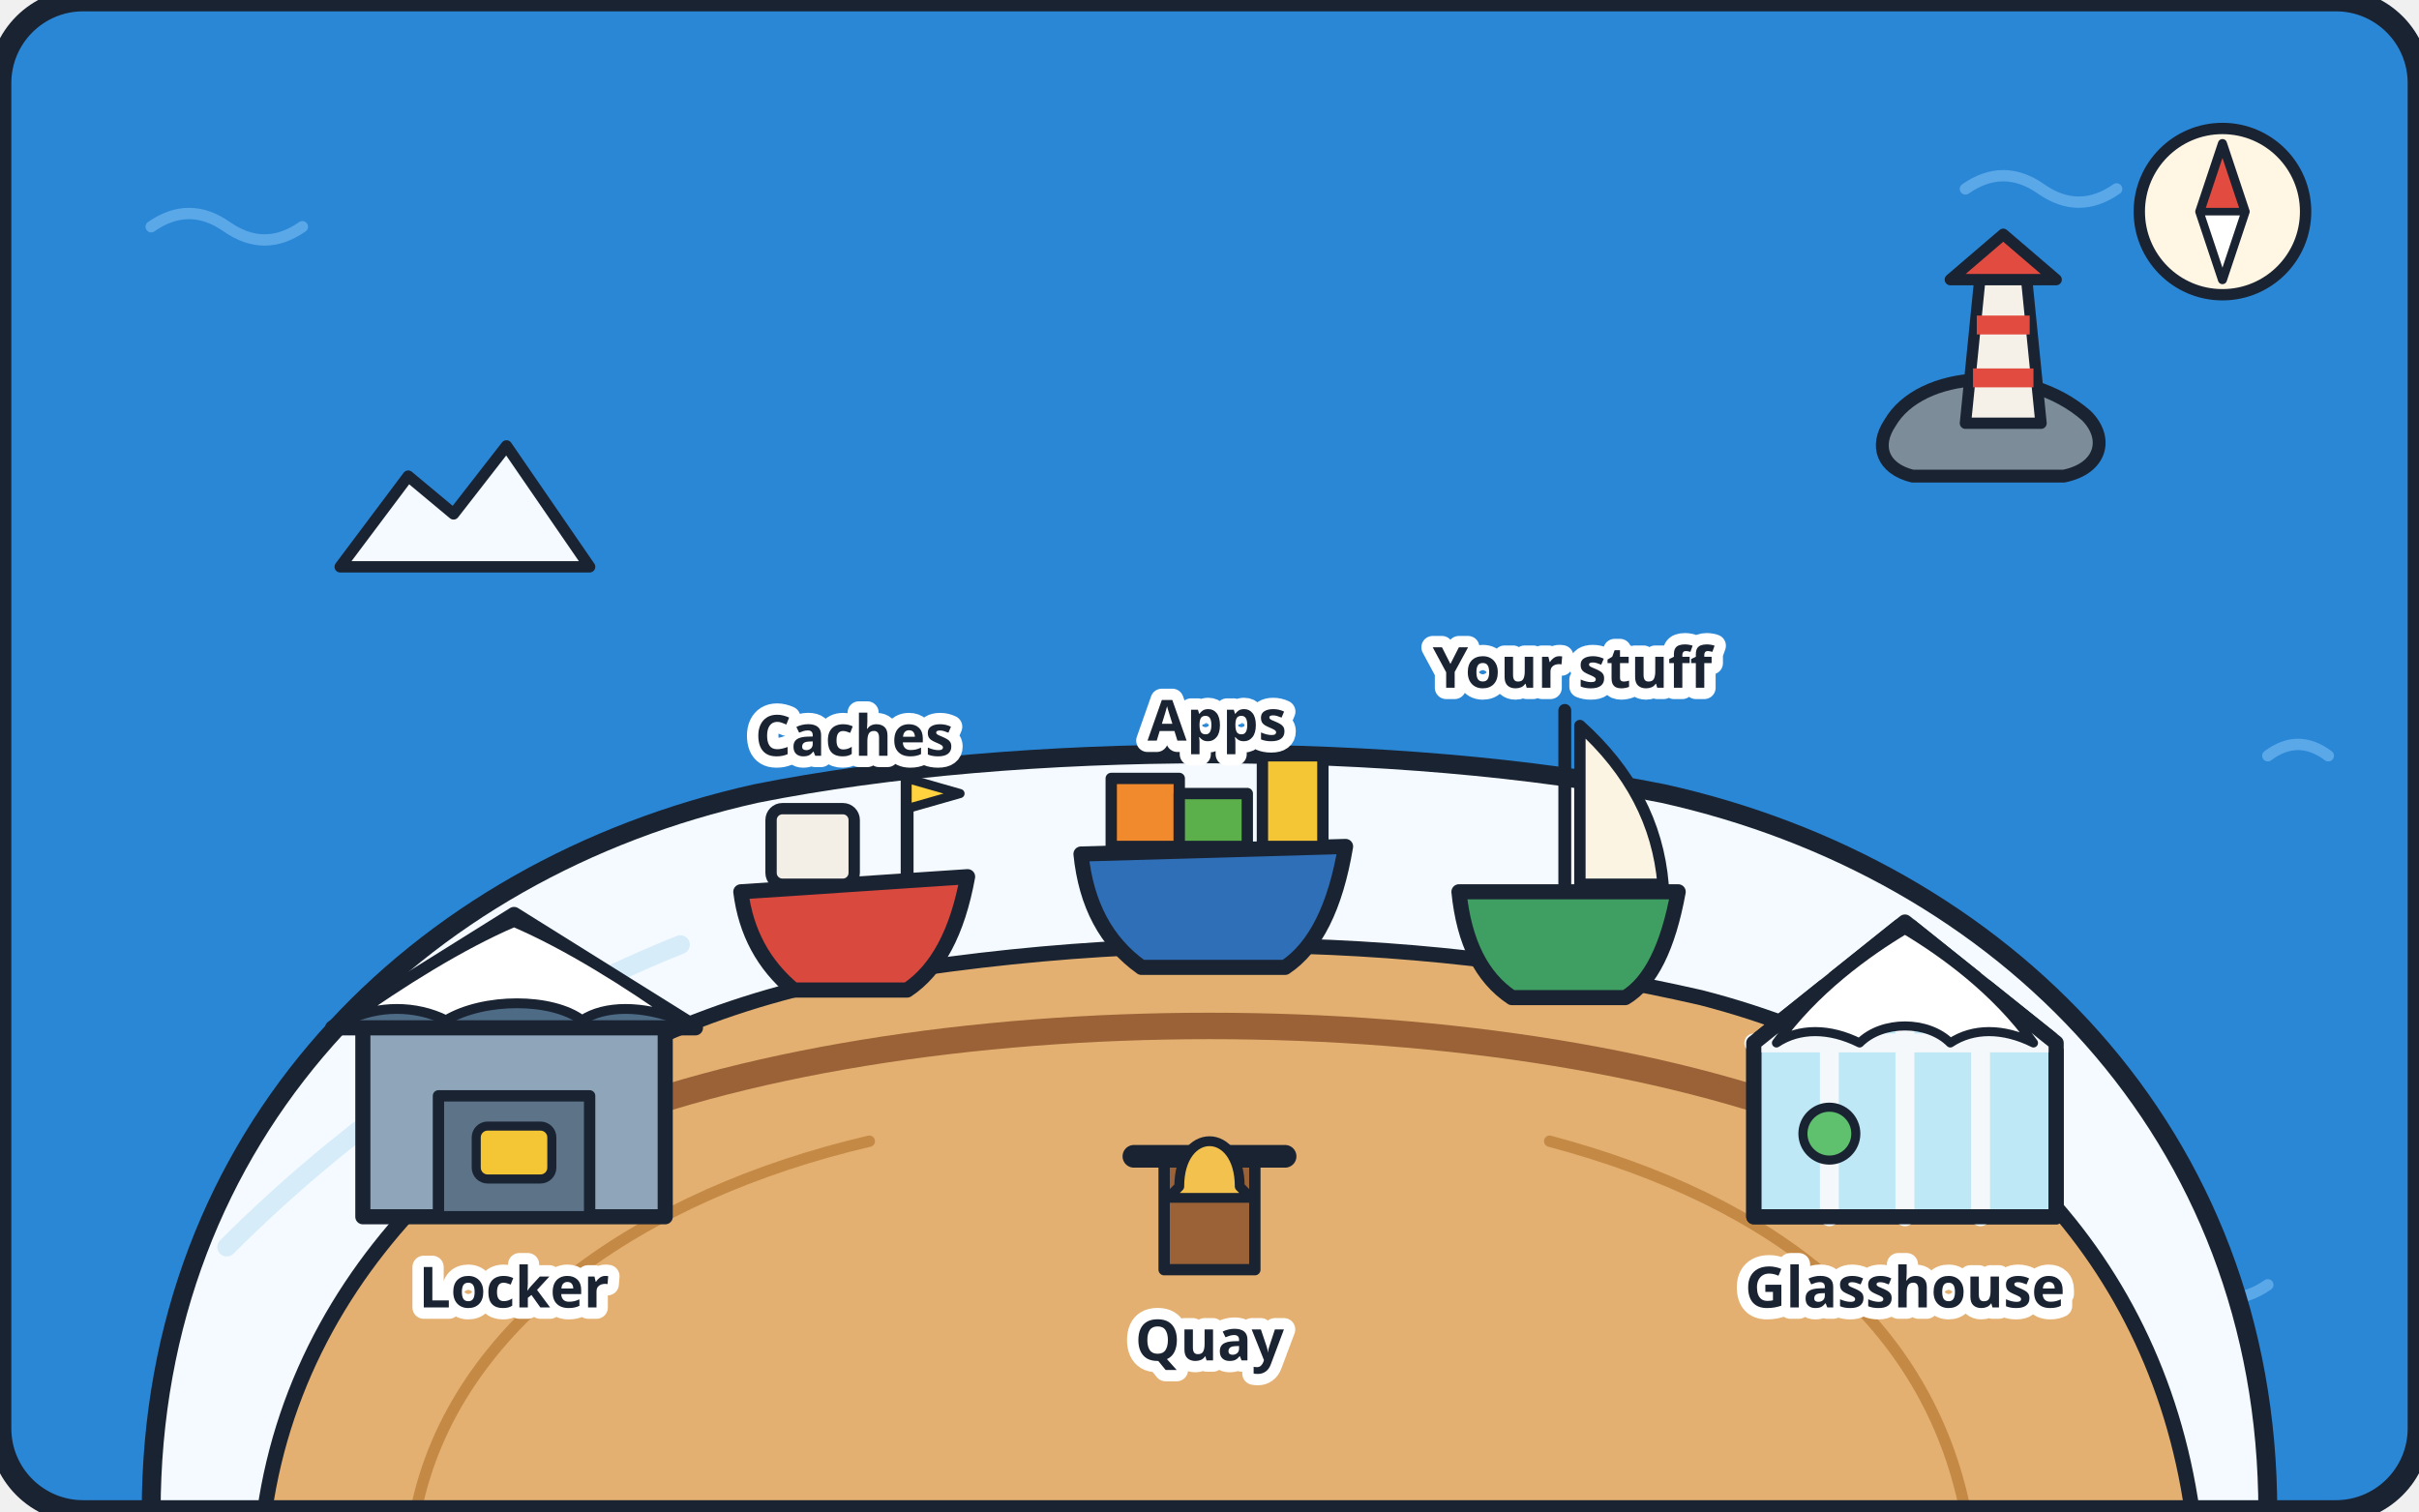
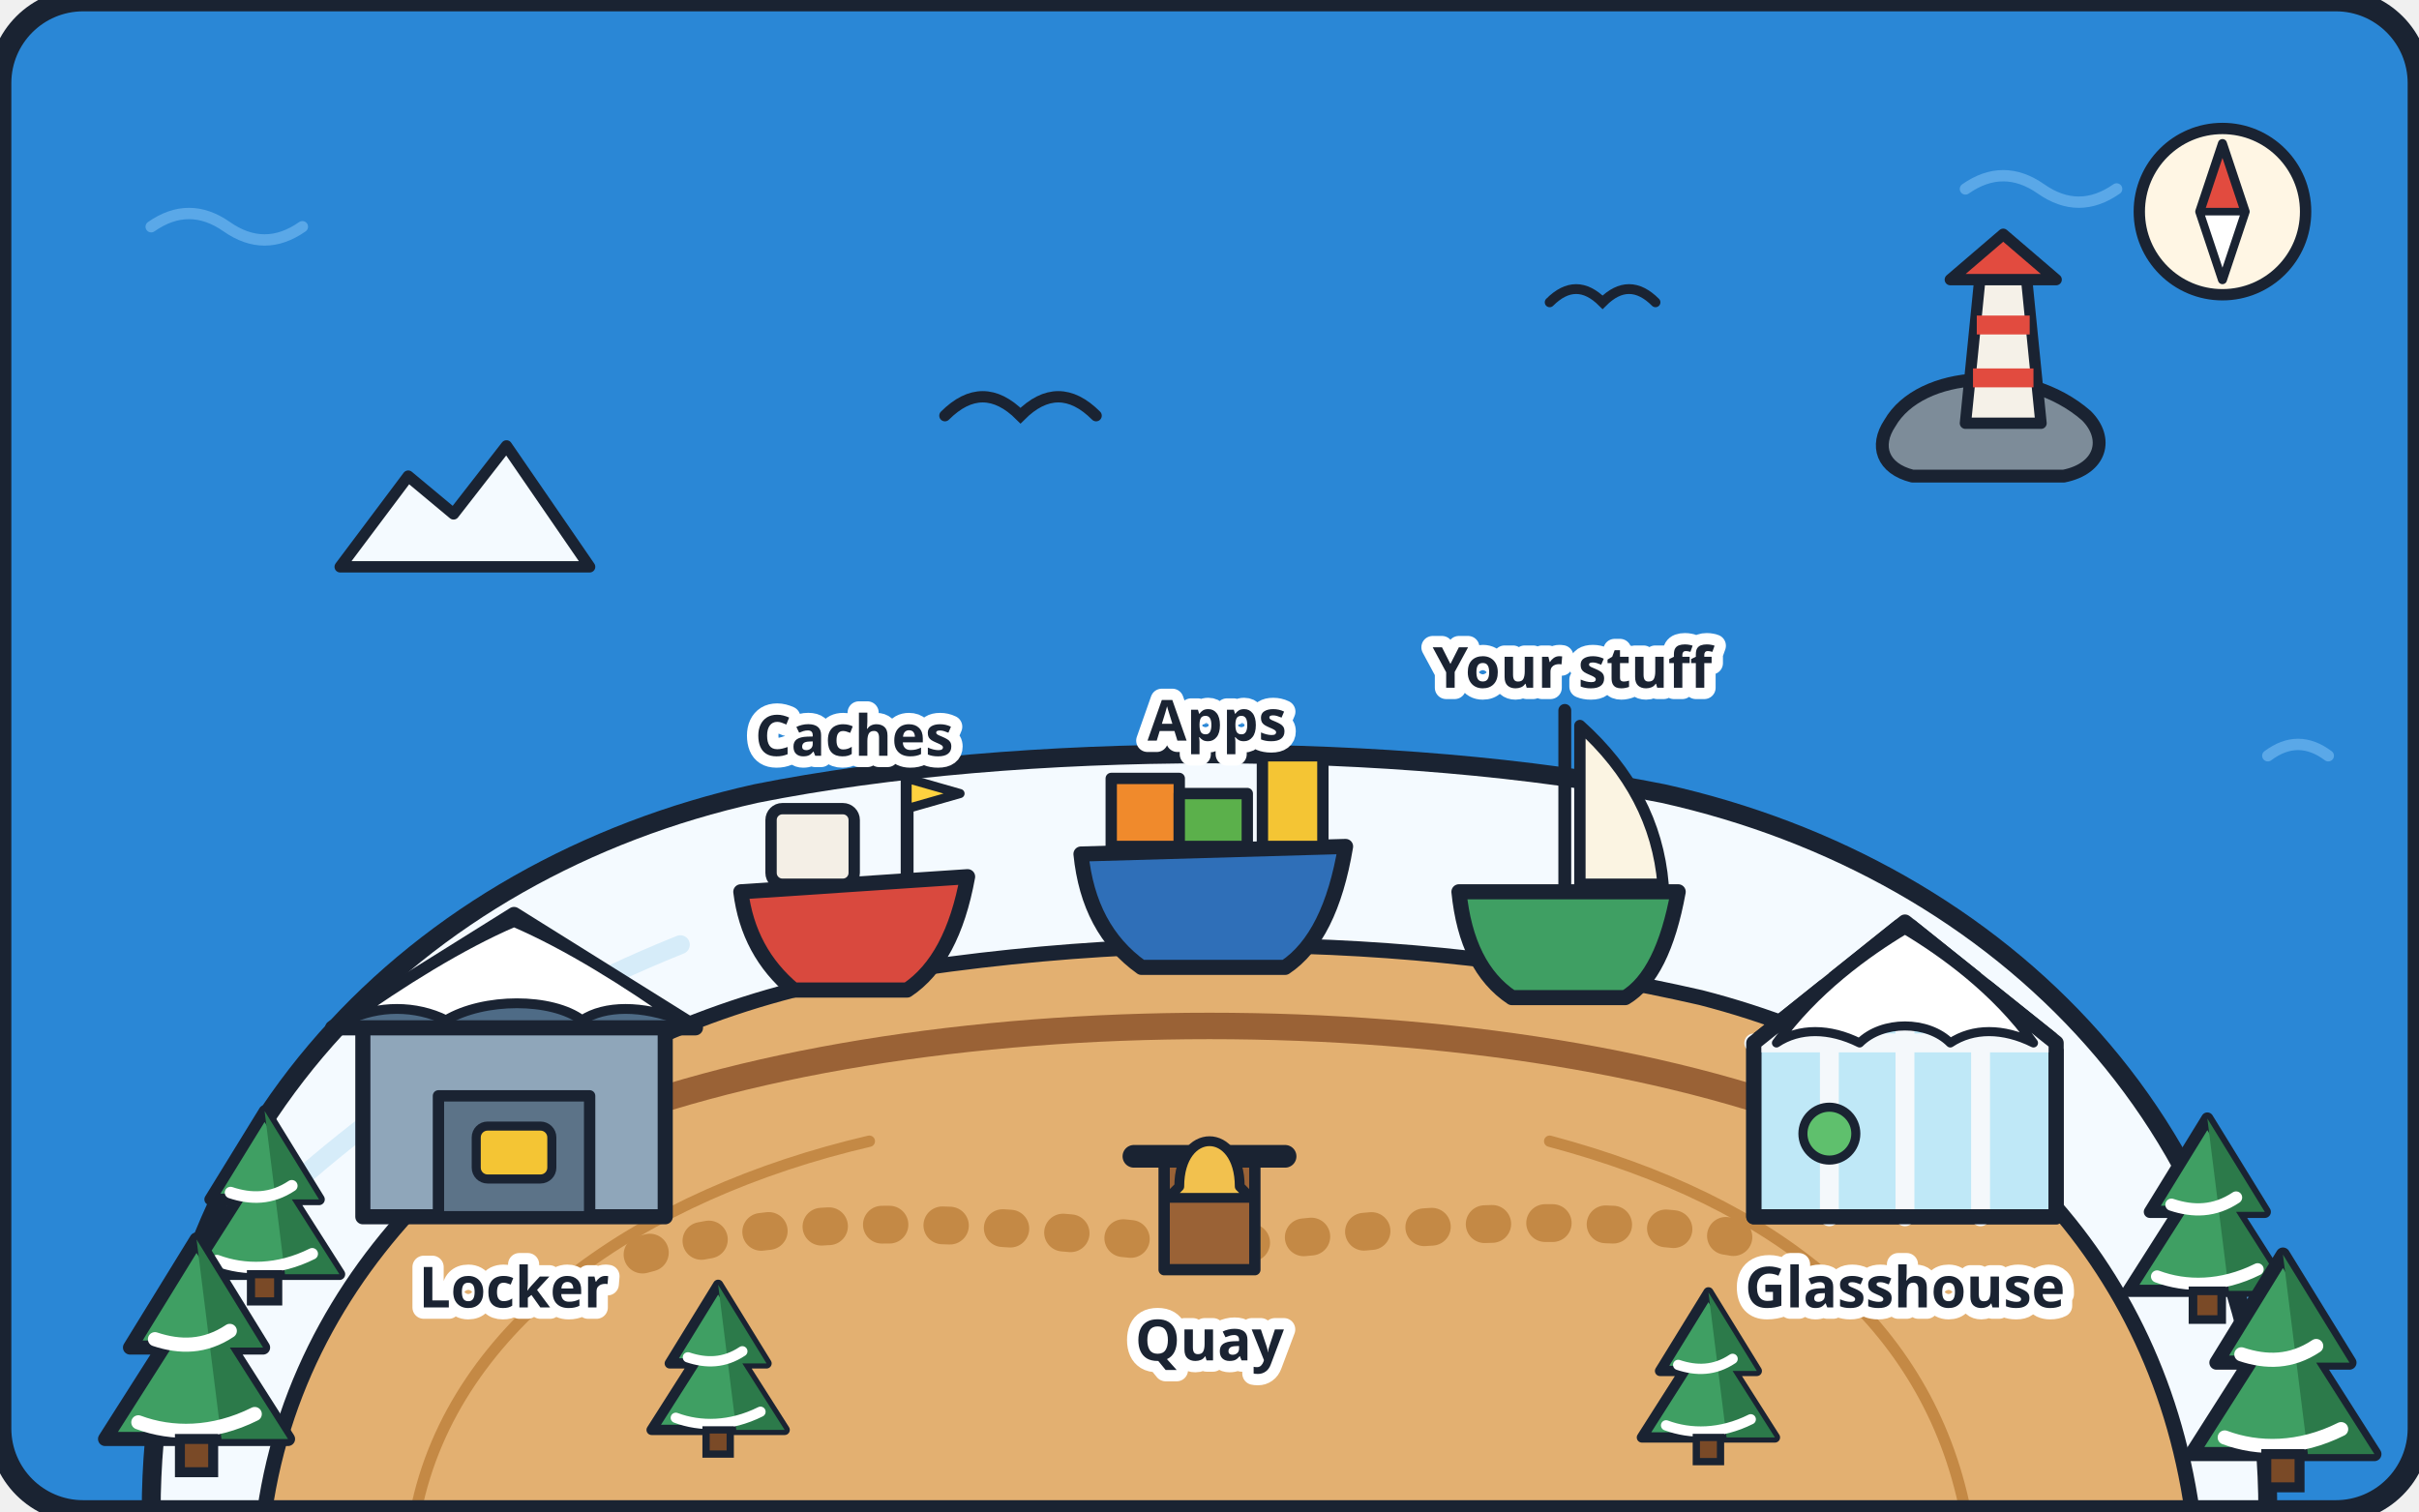
<svg xmlns="http://www.w3.org/2000/svg" viewBox="0 0 640 400" class="map-art" aria-hidden="true">
  <rect width="640" height="400" rx="22" fill="#2a87d6" />
  <g fill="none" stroke="#5aa8e8" stroke-width="3" stroke-linecap="round">
    <path d="M40 60q10-7 20 0t20 0M520 50q10-7 20 0t20 0M70 330q10-7 20 0t20 0M560 340q10-7 20 0t20 0M300 360q10-7 20 0t20 0M600 200q8-6 16 0" />
  </g>
  <g stroke="#1a2332" stroke-linejoin="round" stroke-linecap="round">
    <path d="M40 400C40 300 110 230 200 210C270 196 370 196 440 210C530 230 600 300 600 400Z" fill="#f4faff" stroke-width="5" />
    <path d="M70 400C80 330 140 280 210 262C300 244 380 248 450 264C520 282 570 330 580 400Z" fill="#e3b071" stroke-width="4" />
    <path d="M110 400C120 350 170 316 230 302M520 400C510 350 470 318 410 302" fill="none" stroke="#c48945" stroke-width="3" />
    <path d="M60 330C90 300 130 270 180 250" fill="none" stroke="#d6ecf9" stroke-width="5" />
    <path d="M150 300C240 262 400 262 490 300" fill="none" stroke="#9a6236" stroke-width="7" />
  </g>
+   <path d="M170 332C220 318 280 326 320 330C360 326 420 318 472 330" fill="none" stroke="#c48945" stroke-width="10" stroke-linecap="round" stroke-dasharray="2 14" />
+   <g transform="translate(70 330) scale(0.9)">
+     <path d="M0 -40L16 -14H8L22 8H-22L-8 -14H-16Z" fill="#3f9f63" stroke="#1a2332" stroke-width="3.4" stroke-linejoin="round" />
+     <path d="M0 -40L16 -14H8L22 8H6Z" fill="#2c7a4a" />
+     <path d="M-10 -16c6 2 12 2 18 -2M-14 4c8 3 18 3 28 -2" fill="none" stroke="#fff" stroke-width="3.4" stroke-linecap="round" />
+     <rect x="-4" y="8" width="8" height="8" fill="#7a4a27" stroke="#1a2332" stroke-width="2.4" />
+   </g>
+   <g transform="translate(52 372) scale(1.1)">
+     <path d="M0 -40L16 -14H8L22 8H-22L-8 -14H-16Z" fill="#3f9f63" stroke="#1a2332" stroke-width="3.4" stroke-linejoin="round" />
+     <path d="M0 -40L16 -14H8L22 8H6Z" fill="#2c7a4a" />
+     <path d="M-10 -16c6 2 12 2 18 -2M-14 4c8 3 18 3 28 -2" fill="none" stroke="#fff" stroke-width="3.4" stroke-linecap="round" />
+     <rect x="-4" y="8" width="8" height="8" fill="#7a4a27" stroke="#1a2332" stroke-width="2.4" />
+   </g>
+   <g transform="translate(584 334) scale(0.95)">
+     <path d="M0 -40L16 -14H8L22 8H-22L-8 -14H-16Z" fill="#3f9f63" stroke="#1a2332" stroke-width="3.4" stroke-linejoin="round" />
+     <path d="M0 -40L16 -14H8L22 8H6Z" fill="#2c7a4a" />
+     <path d="M-10 -16c6 2 12 2 18 -2M-14 4c8 3 18 3 28 -2" fill="none" stroke="#fff" stroke-width="3.4" stroke-linecap="round" />
+     <rect x="-4" y="8" width="8" height="8" fill="#7a4a27" stroke="#1a2332" stroke-width="2.4" />
+   </g>
+   <g transform="translate(604 376) scale(1.1)">
+     <path d="M0 -40L16 -14H8L22 8H-22L-8 -14H-16Z" fill="#3f9f63" stroke="#1a2332" stroke-width="3.4" stroke-linejoin="round" />
+     <path d="M0 -40L16 -14H8L22 8H6Z" fill="#2c7a4a" />
+     <path d="M-10 -16c6 2 12 2 18 -2M-14 4c8 3 18 3 28 -2" fill="none" stroke="#fff" stroke-width="3.4" stroke-linecap="round" />
+     <rect x="-4" y="8" width="8" height="8" fill="#7a4a27" stroke="#1a2332" stroke-width="2.4" />
+   </g>
+   <g transform="translate(190 372) scale(0.8)">
+     <path d="M0 -40L16 -14H8L22 8H-22L-8 -14H-16Z" fill="#3f9f63" stroke="#1a2332" stroke-width="3.4" stroke-linejoin="round" />
+     <path d="M0 -40L16 -14H8L22 8H6Z" fill="#2c7a4a" />
+     <path d="M-10 -16c6 2 12 2 18 -2M-14 4c8 3 18 3 28 -2" fill="none" stroke="#fff" stroke-width="3.4" stroke-linecap="round" />
+     <rect x="-4" y="8" width="8" height="8" fill="#7a4a27" stroke="#1a2332" stroke-width="2.4" />
+   </g>
+   <g transform="translate(452 374) scale(0.8)">
+     <path d="M0 -40L16 -14H8L22 8H-22L-8 -14H-16Z" fill="#3f9f63" stroke="#1a2332" stroke-width="3.4" stroke-linejoin="round" />
+     <path d="M0 -40L16 -14H8L22 8H6Z" fill="#2c7a4a" />
+     <path d="M-10 -16c6 2 12 2 18 -2M-14 4c8 3 18 3 28 -2" fill="none" stroke="#fff" stroke-width="3.4" stroke-linecap="round" />
+     <rect x="-4" y="8" width="8" height="8" fill="#7a4a27" stroke="#1a2332" stroke-width="2.4" />
+   </g>
+   <path d="M250 110q10-10 20 0q10-10 20 0" fill="none" stroke="#1a2332" stroke-width="3" stroke-linecap="round" />
+   <path d="M410 80q7-7 14 0q7-7 14 0" fill="none" stroke="#1a2332" stroke-width="2.6" stroke-linecap="round" />
  <g stroke="#1a2332" stroke-linejoin="round">
    <path d="M500 112c8-14 36-16 52-2c6 6 4 14-6 16h-40c-8-2-10-8-6-14z" fill="#7d8c99" stroke-width="3.4" />
    <path d="M520 112l4-40h12l4 40z" fill="#f5f1e8" stroke-width="3" />
    <path d="M522 100h16M523 86h14" stroke="#e24b3f" stroke-width="5" />
    <path d="M516 74l14-12l14 12z" fill="#e24b3f" stroke-width="3" />
  </g>
  <path d="M90 150l18-24l12 10l14-18l22 32z" fill="#f4faff" stroke="#1a2332" stroke-width="3" stroke-linejoin="round" />
  <g class="map-place" data-go="locker" stroke="#1a2332" stroke-linejoin="round" stroke-linecap="round">
    <rect x="96" y="268" width="80" height="54" fill="#8fa6ba" stroke-width="4" />
    <path d="M88 272l48-30l48 30z" fill="#4e6b86" stroke-width="4" />
    <path d="M92 270c14-10 30-20 44-26c14 6 30 16 44 26c-10-4-20-4-26 0c-8-6-26-6-36 0c-8-4-18-4-26 0z" fill="#fff" stroke-width="2.6" />
    <rect x="116" y="290" width="40" height="32" fill="#5c7388" stroke-width="3" />
    <rect x="126" y="298" width="20" height="14" rx="3" fill="#f4c534" stroke-width="2.4" />
  </g>
  <g class="map-place" data-go="caches" stroke="#1a2332" stroke-linejoin="round" stroke-linecap="round">
    <path d="M196 236l60-4q-4 22-16 30h-30q-12-10-14-26z" fill="#d9493e" stroke-width="4" />
    <rect x="204" y="214" width="22" height="20" rx="3" fill="#f4efe6" stroke-width="3" />
    <path d="M240 232v-28" stroke-width="3.4" />
    <path d="M240 206l14 4l-14 4z" fill="#ffd23f" stroke-width="2.4" />
  </g>
  <g class="map-place" data-go="apps" stroke="#1a2332" stroke-linejoin="round" stroke-linecap="round">
    <path d="M286 226l70-2q-4 24-16 32h-38q-14-10-16-30z" fill="#2f6fb8" stroke-width="4" />
    <rect x="294" y="206" width="18" height="18" fill="#f08a2c" stroke-width="3" />
    <rect x="312" y="210" width="18" height="14" fill="#5bb04b" stroke-width="3" />
    <rect x="334" y="200" width="16" height="24" fill="#f4c534" stroke-width="3" />
  </g>
  <g class="map-place" data-go="stuff" stroke="#1a2332" stroke-linejoin="round" stroke-linecap="round">
    <path d="M386 236l58 0q-4 22-14 28h-30q-12-8-14-28z" fill="#3f9f63" stroke-width="4" />
    <path d="M414 234v-46" stroke-width="3.4" />
    <path d="M418 192q20 18 22 42h-22z" fill="#fbf4e2" stroke-width="3" />
  </g>
  <g class="map-place" data-go="glasshouse" stroke="#1a2332" stroke-linejoin="round" stroke-linecap="round">
    <path d="M464 322v-46l40-32l40 32v46z" fill="#bfe8f7" stroke-width="4" />
    <path d="M464 276h80M504 244v78M484 260v62M524 260v62" fill="none" stroke="#f4f8fb" stroke-width="5" />
    <path d="M464 322v-46l40-32l40 32v46z" fill="none" stroke-width="4" />
    <path d="M470 276c10-14 24-24 34-30c10 6 24 16 34 30c-8-4-16-4-22 0c-6-6-18-6-24 0c-8-4-16-4-22 0z" fill="#fff" stroke-width="2.4" />
    <circle cx="484" cy="300" r="7" fill="#5fc06d" stroke-width="2.4" />
  </g>
  <g class="map-place" data-go="quay" stroke="#1a2332" stroke-linejoin="round" stroke-linecap="round">
    <path d="M308 336h24v-30h-24z" fill="#9a6236" stroke-width="3" />
    <path d="M300 306h40" stroke-width="6" />
    <path d="M312 314c0-8 4-12 8-12s8 4 8 12l3 3h-22z" fill="#f2c14e" stroke-width="2.6" />
  </g>
  <g class="map-labels" font-family="Fredoka" font-weight="700" font-size="15" text-anchor="middle" fill="#1a2332">
    <g stroke="#fff" stroke-width="6" stroke-linejoin="round" paint-order="stroke">
      <text x="136" y="346">Locker</text>
      <text x="226" y="200">Caches</text>
      <text x="322" y="196">Apps</text>
      <text x="416" y="182">Your stuff</text>
      <text x="504" y="346">Glasshouse</text>
      <text x="320" y="360">Quay</text>
    </g>
  </g>
  <g transform="translate(588 56)" stroke="#1a2332" stroke-linejoin="round">
    <circle r="22" fill="#fff6e4" stroke-width="3" />
    <path d="M0 -18l6 18l-6 18l-6-18z" fill="#e24b3f" stroke-width="2.4" />
    <path d="M0 0l6 0l-6 18l-6-18z" fill="#fff" stroke-width="2" />
  </g>
  <rect width="640" height="400" rx="22" fill="none" stroke="#1a2332" stroke-width="6" />
</svg>
